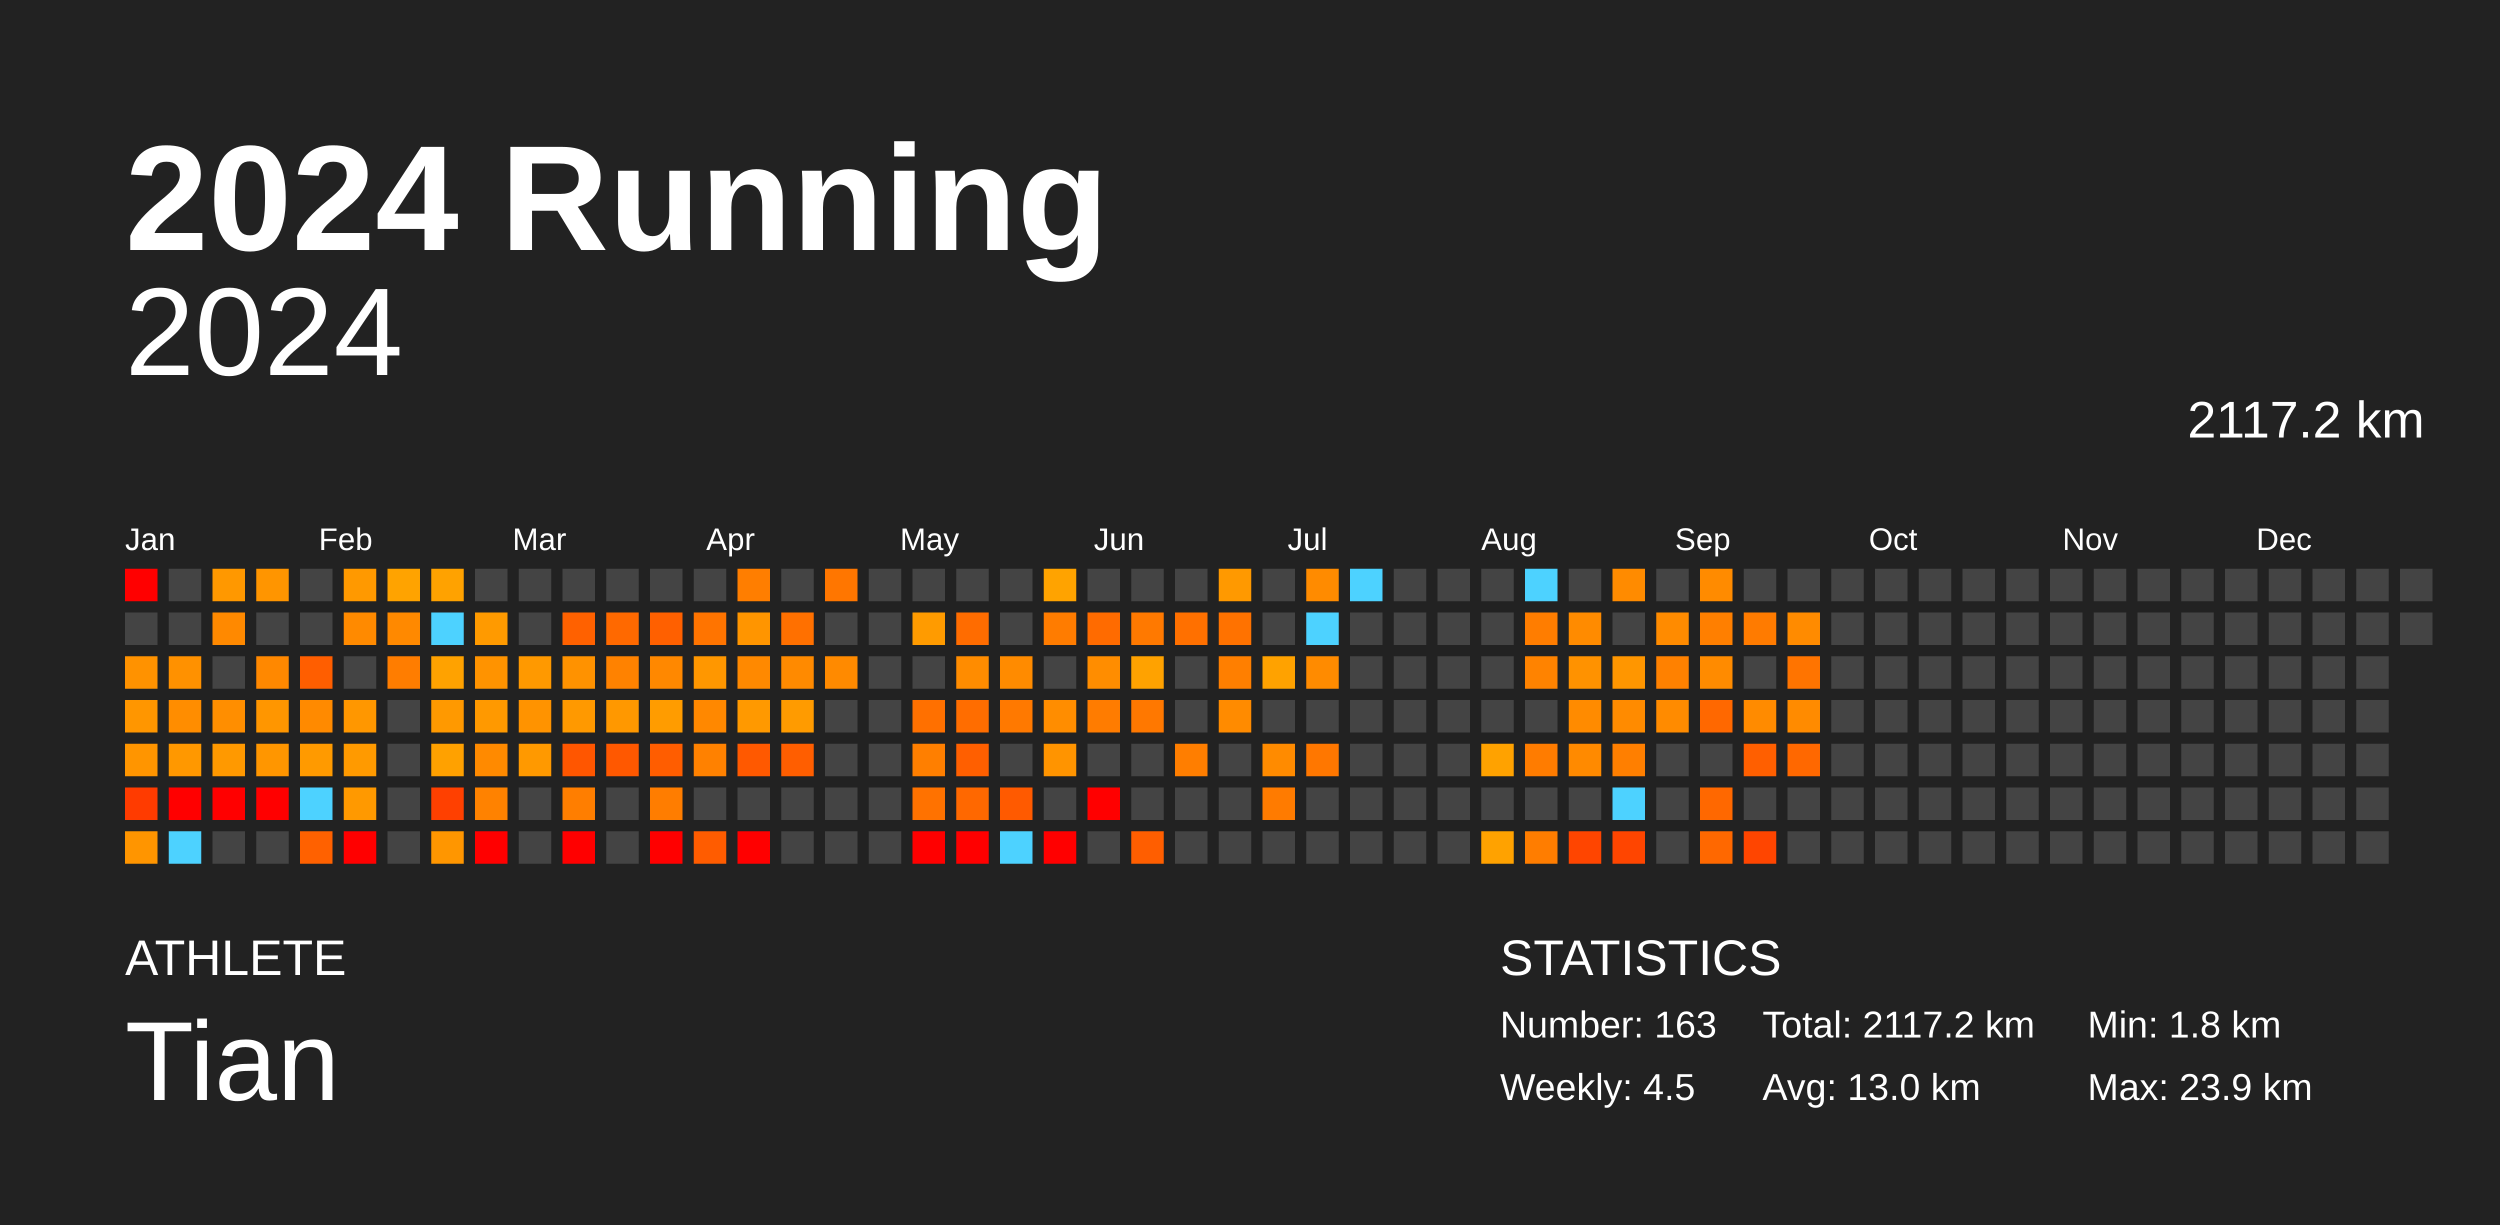
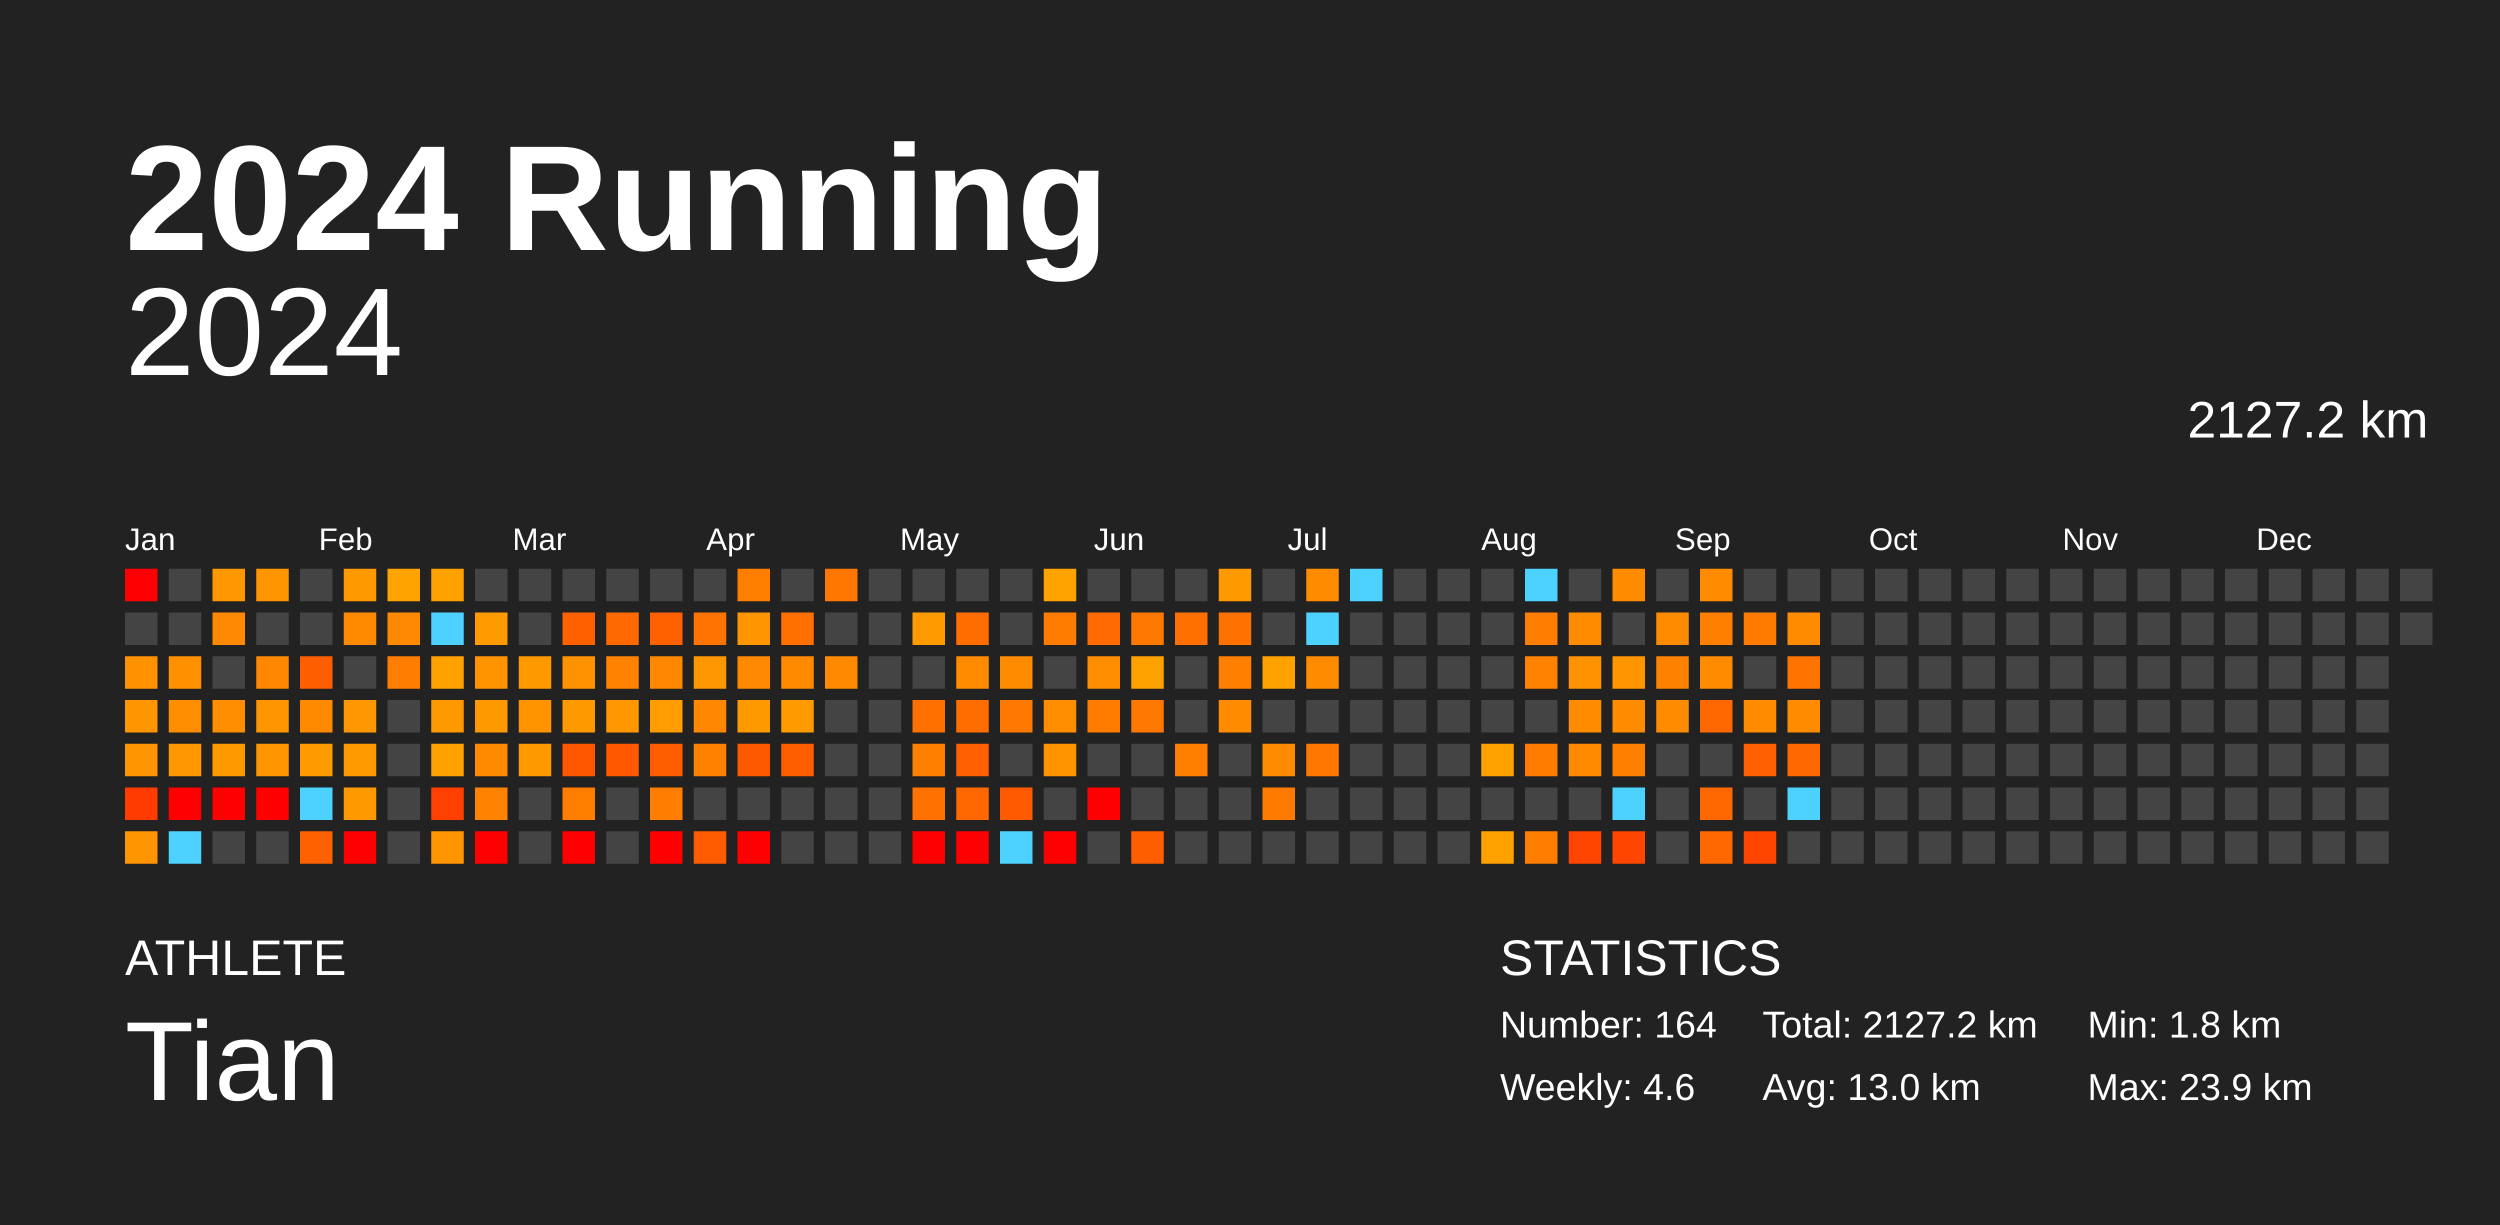
<svg xmlns="http://www.w3.org/2000/svg" baseProfile="full" height="98mm" version="1.1" viewBox="0,0,200,98" width="200mm">
  <defs />
  <rect fill="#222222" height="98" width="200" x="0" y="0" />
  <text fill="#FFFFFF" style="font-size:12px; font-family:Arial; font-weight:bold;" x="10" y="20">2024 Running</text>
  <text fill="#FFFFFF" style="font-size:4px; font-family:Arial" x="10" y="78">ATHLETE</text>
  <text fill="#FFFFFF" style="font-size:9px; font-family:Arial" x="10" y="88">Tian</text>
  <text fill="#FFFFFF" style="font-size:4px; font-family:Arial" x="120" y="78">STATISTICS</text>
-   <text fill="#FFFFFF" style="font-size:3px; font-family:Arial" x="120" y="83">Number: 163</text>
-   <text fill="#FFFFFF" style="font-size:3px; font-family:Arial" x="120" y="88">Weekly: 4.5</text>
-   <text fill="#FFFFFF" style="font-size:3px; font-family:Arial" x="141" y="83">Total: 2117.2 km</text>
+   <text fill="#FFFFFF" style="font-size:3px; font-family:Arial" x="120" y="83">Number: 164</text>
+   <text fill="#FFFFFF" style="font-size:3px; font-family:Arial" x="120" y="88">Weekly: 4.6</text>
+   <text fill="#FFFFFF" style="font-size:3px; font-family:Arial" x="141" y="83">Total: 2127.2 km</text>
  <text fill="#FFFFFF" style="font-size:3px; font-family:Arial" x="141" y="88">Avg: 13.0 km</text>
  <text fill="#FFFFFF" style="font-size:3px; font-family:Arial" x="167" y="83">Min: 1.8 km</text>
  <text fill="#FFFFFF" style="font-size:3px; font-family:Arial" x="167" y="88">Max: 23.9 km</text>
  <text alignment-baseline="hanging" fill="#FFFFFF" style="font-size:10.0px; font-family:Arial;" x="10" y="30">2024</text>
-   <text alignment-baseline="hanging" fill="#FFFFFF" style="font-size:4.125px; font-family:Arial;" x="175" y="35">2117.2 km</text>
+   <text alignment-baseline="hanging" fill="#FFFFFF" style="font-size:4.125px; font-family:Arial;" x="175" y="35">2127.2 km</text>
  <text fill="#FFFFFF" style="font-size:2.5px; font-family:Arial" x="10.0" y="44">Jan</text>
  <text fill="#FFFFFF" style="font-size:2.5px; font-family:Arial" x="25.5" y="44">Feb</text>
  <text fill="#FFFFFF" style="font-size:2.5px; font-family:Arial" x="41.0" y="44">Mar</text>
  <text fill="#FFFFFF" style="font-size:2.5px; font-family:Arial" x="56.5" y="44">Apr</text>
  <text fill="#FFFFFF" style="font-size:2.5px; font-family:Arial" x="72.0" y="44">May</text>
  <text fill="#FFFFFF" style="font-size:2.5px; font-family:Arial" x="87.5" y="44">Jun</text>
  <text fill="#FFFFFF" style="font-size:2.5px; font-family:Arial" x="103.0" y="44">Jul</text>
  <text fill="#FFFFFF" style="font-size:2.5px; font-family:Arial" x="118.5" y="44">Aug</text>
  <text fill="#FFFFFF" style="font-size:2.5px; font-family:Arial" x="134.0" y="44">Sep</text>
  <text fill="#FFFFFF" style="font-size:2.5px; font-family:Arial" x="149.5" y="44">Oct</text>
  <text fill="#FFFFFF" style="font-size:2.5px; font-family:Arial" x="165.0" y="44">Nov</text>
  <text fill="#FFFFFF" style="font-size:2.5px; font-family:Arial" x="180.5" y="44">Dec</text>
  <rect fill="red" height="2.6" width="2.6" x="10.0" y="45.5" />
  <rect fill="#444444" height="2.6" width="2.6" x="10.0" y="49.0" />
  <rect fill="#ff9200" height="2.6" width="2.6" x="10.0" y="52.5" />
  <rect fill="#ff9600" height="2.6" width="2.6" x="10.0" y="56.0" />
  <rect fill="#ff9500" height="2.6" width="2.6" x="10.0" y="59.5" />
  <rect fill="#ff3b00" height="2.6" width="2.6" x="10.0" y="63.0" />
  <rect fill="#ff9500" height="2.6" width="2.6" x="10.0" y="66.5" />
  <rect fill="#444444" height="2.6" width="2.6" x="13.5" y="45.5" />
  <rect fill="#444444" height="2.6" width="2.6" x="13.5" y="49.0" />
  <rect fill="#ff9100" height="2.6" width="2.6" x="13.5" y="52.5" />
  <rect fill="#ff8d00" height="2.6" width="2.6" x="13.5" y="56.0" />
  <rect fill="#ff9800" height="2.6" width="2.6" x="13.5" y="59.5" />
  <rect fill="red" height="2.6" width="2.6" x="13.5" y="63.0" />
  <rect fill="#4dd2ff" height="2.6" width="2.6" x="13.5" y="66.5" />
  <rect fill="#ff9800" height="2.6" width="2.6" x="17.0" y="45.5" />
  <rect fill="#ff8900" height="2.6" width="2.6" x="17.0" y="49.0" />
  <rect fill="#444444" height="2.6" width="2.6" x="17.0" y="52.5" />
  <rect fill="#ff8e00" height="2.6" width="2.6" x="17.0" y="56.0" />
  <rect fill="#ff9900" height="2.6" width="2.6" x="17.0" y="59.5" />
  <rect fill="red" height="2.6" width="2.6" x="17.0" y="63.0" />
  <rect fill="#444444" height="2.6" width="2.6" x="17.0" y="66.5" />
  <rect fill="#ff9500" height="2.6" width="2.6" x="20.5" y="45.5" />
  <rect fill="#444444" height="2.6" width="2.6" x="20.5" y="49.0" />
  <rect fill="#ff8800" height="2.6" width="2.6" x="20.5" y="52.5" />
  <rect fill="#ff9600" height="2.6" width="2.6" x="20.5" y="56.0" />
  <rect fill="#ff9600" height="2.6" width="2.6" x="20.5" y="59.5" />
  <rect fill="red" height="2.6" width="2.6" x="20.5" y="63.0" />
  <rect fill="#444444" height="2.6" width="2.6" x="20.5" y="66.5" />
  <rect fill="#444444" height="2.6" width="2.6" x="24.0" y="45.5" />
  <rect fill="#444444" height="2.6" width="2.6" x="24.0" y="49.0" />
  <rect fill="#ff5e00" height="2.6" width="2.6" x="24.0" y="52.5" />
  <rect fill="#ff8a00" height="2.6" width="2.6" x="24.0" y="56.0" />
  <rect fill="#ff9a00" height="2.6" width="2.6" x="24.0" y="59.5" />
  <rect fill="#4dd2ff" height="2.6" width="2.6" x="24.0" y="63.0" />
  <rect fill="#ff6100" height="2.6" width="2.6" x="24.0" y="66.5" />
  <rect fill="#ff9900" height="2.6" width="2.6" x="27.5" y="45.5" />
  <rect fill="#ff8a00" height="2.6" width="2.6" x="27.5" y="49.0" />
  <rect fill="#444444" height="2.6" width="2.6" x="27.5" y="52.5" />
  <rect fill="#ff9700" height="2.6" width="2.6" x="27.5" y="56.0" />
  <rect fill="#ff9a00" height="2.6" width="2.6" x="27.5" y="59.5" />
  <rect fill="#ff9900" height="2.6" width="2.6" x="27.5" y="63.0" />
  <rect fill="red" height="2.6" width="2.6" x="27.5" y="66.5" />
  <rect fill="#ffa300" height="2.6" width="2.6" x="31.0" y="45.5" />
  <rect fill="#ff8900" height="2.6" width="2.6" x="31.0" y="49.0" />
  <rect fill="#ff7d00" height="2.6" width="2.6" x="31.0" y="52.5" />
  <rect fill="#444444" height="2.6" width="2.6" x="31.0" y="56.0" />
  <rect fill="#444444" height="2.6" width="2.6" x="31.0" y="59.5" />
  <rect fill="#444444" height="2.6" width="2.6" x="31.0" y="63.0" />
  <rect fill="#444444" height="2.6" width="2.6" x="31.0" y="66.5" />
  <rect fill="#ffa200" height="2.6" width="2.6" x="34.5" y="45.5" />
  <rect fill="#4dd2ff" height="2.6" width="2.6" x="34.5" y="49.0" />
  <rect fill="#ffa200" height="2.6" width="2.6" x="34.5" y="52.5" />
  <rect fill="#ff9900" height="2.6" width="2.6" x="34.5" y="56.0" />
  <rect fill="#ffa100" height="2.6" width="2.6" x="34.5" y="59.5" />
  <rect fill="#ff4000" height="2.6" width="2.6" x="34.5" y="63.0" />
  <rect fill="#ff9600" height="2.6" width="2.6" x="34.5" y="66.5" />
  <rect fill="#444444" height="2.6" width="2.6" x="38.0" y="45.5" />
  <rect fill="#ff9a00" height="2.6" width="2.6" x="38.0" y="49.0" />
  <rect fill="#ff9300" height="2.6" width="2.6" x="38.0" y="52.5" />
  <rect fill="#ff9900" height="2.6" width="2.6" x="38.0" y="56.0" />
  <rect fill="#ff8a00" height="2.6" width="2.6" x="38.0" y="59.5" />
  <rect fill="#ff8200" height="2.6" width="2.6" x="38.0" y="63.0" />
  <rect fill="red" height="2.6" width="2.6" x="38.0" y="66.5" />
  <rect fill="#444444" height="2.6" width="2.6" x="41.5" y="45.5" />
  <rect fill="#444444" height="2.6" width="2.6" x="41.5" y="49.0" />
  <rect fill="#ff9900" height="2.6" width="2.6" x="41.5" y="52.5" />
  <rect fill="#ff9300" height="2.6" width="2.6" x="41.5" y="56.0" />
  <rect fill="#ff9900" height="2.6" width="2.6" x="41.5" y="59.5" />
  <rect fill="#444444" height="2.6" width="2.6" x="41.5" y="63.0" />
  <rect fill="#444444" height="2.6" width="2.6" x="41.5" y="66.5" />
  <rect fill="#444444" height="2.6" width="2.6" x="45.0" y="45.5" />
  <rect fill="#ff6100" height="2.6" width="2.6" x="45.0" y="49.0" />
  <rect fill="#ff9200" height="2.6" width="2.6" x="45.0" y="52.5" />
  <rect fill="#ff9900" height="2.6" width="2.6" x="45.0" y="56.0" />
  <rect fill="#ff5600" height="2.6" width="2.6" x="45.0" y="59.5" />
  <rect fill="#ff7e00" height="2.6" width="2.6" x="45.0" y="63.0" />
  <rect fill="red" height="2.6" width="2.6" x="45.0" y="66.5" />
  <rect fill="#444444" height="2.6" width="2.6" x="48.5" y="45.5" />
  <rect fill="#ff6900" height="2.6" width="2.6" x="48.5" y="49.0" />
  <rect fill="#ff8200" height="2.6" width="2.6" x="48.5" y="52.5" />
  <rect fill="#ff9800" height="2.6" width="2.6" x="48.5" y="56.0" />
  <rect fill="#ff5800" height="2.6" width="2.6" x="48.5" y="59.5" />
  <rect fill="#444444" height="2.6" width="2.6" x="48.5" y="63.0" />
  <rect fill="#444444" height="2.6" width="2.6" x="48.5" y="66.5" />
  <rect fill="#444444" height="2.6" width="2.6" x="52.0" y="45.5" />
  <rect fill="#ff6000" height="2.6" width="2.6" x="52.0" y="49.0" />
  <rect fill="#ff8800" height="2.6" width="2.6" x="52.0" y="52.5" />
  <rect fill="#ff9c00" height="2.6" width="2.6" x="52.0" y="56.0" />
  <rect fill="#ff5d00" height="2.6" width="2.6" x="52.0" y="59.5" />
  <rect fill="#ff7d00" height="2.6" width="2.6" x="52.0" y="63.0" />
  <rect fill="red" height="2.6" width="2.6" x="52.0" y="66.5" />
  <rect fill="#444444" height="2.6" width="2.6" x="55.5" y="45.5" />
  <rect fill="#ff7400" height="2.6" width="2.6" x="55.5" y="49.0" />
  <rect fill="#ff9700" height="2.6" width="2.6" x="55.5" y="52.5" />
  <rect fill="#ff8800" height="2.6" width="2.6" x="55.5" y="56.0" />
  <rect fill="#ff8100" height="2.6" width="2.6" x="55.5" y="59.5" />
  <rect fill="#444444" height="2.6" width="2.6" x="55.5" y="63.0" />
  <rect fill="#ff5c00" height="2.6" width="2.6" x="55.5" y="66.5" />
  <rect fill="#ff7e00" height="2.6" width="2.6" x="59.0" y="45.5" />
  <rect fill="#ff9500" height="2.6" width="2.6" x="59.0" y="49.0" />
  <rect fill="#ff8900" height="2.6" width="2.6" x="59.0" y="52.5" />
  <rect fill="#ff9900" height="2.6" width="2.6" x="59.0" y="56.0" />
  <rect fill="#ff5900" height="2.6" width="2.6" x="59.0" y="59.5" />
  <rect fill="#444444" height="2.6" width="2.6" x="59.0" y="63.0" />
  <rect fill="red" height="2.6" width="2.6" x="59.0" y="66.5" />
  <rect fill="#444444" height="2.6" width="2.6" x="62.5" y="45.5" />
  <rect fill="#ff7000" height="2.6" width="2.6" x="62.5" y="49.0" />
  <rect fill="#ff8a00" height="2.6" width="2.6" x="62.5" y="52.5" />
  <rect fill="#ff9b00" height="2.6" width="2.6" x="62.5" y="56.0" />
  <rect fill="#ff5e00" height="2.6" width="2.6" x="62.5" y="59.5" />
  <rect fill="#444444" height="2.6" width="2.6" x="62.5" y="63.0" />
  <rect fill="#444444" height="2.6" width="2.6" x="62.5" y="66.5" />
  <rect fill="#ff7600" height="2.6" width="2.6" x="66.0" y="45.5" />
  <rect fill="#444444" height="2.6" width="2.6" x="66.0" y="49.0" />
  <rect fill="#ff8a00" height="2.6" width="2.6" x="66.0" y="52.5" />
  <rect fill="#444444" height="2.6" width="2.6" x="66.0" y="56.0" />
  <rect fill="#444444" height="2.6" width="2.6" x="66.0" y="59.5" />
  <rect fill="#444444" height="2.6" width="2.6" x="66.0" y="63.0" />
  <rect fill="#444444" height="2.6" width="2.6" x="66.0" y="66.5" />
  <rect fill="#444444" height="2.6" width="2.6" x="69.5" y="45.5" />
  <rect fill="#444444" height="2.6" width="2.6" x="69.5" y="49.0" />
  <rect fill="#444444" height="2.6" width="2.6" x="69.5" y="52.5" />
  <rect fill="#444444" height="2.6" width="2.6" x="69.5" y="56.0" />
  <rect fill="#444444" height="2.6" width="2.6" x="69.5" y="59.5" />
  <rect fill="#444444" height="2.6" width="2.6" x="69.5" y="63.0" />
  <rect fill="#444444" height="2.6" width="2.6" x="69.5" y="66.5" />
  <rect fill="#444444" height="2.6" width="2.6" x="73.0" y="45.5" />
  <rect fill="#ff9b00" height="2.6" width="2.6" x="73.0" y="49.0" />
  <rect fill="#444444" height="2.6" width="2.6" x="73.0" y="52.5" />
  <rect fill="#ff7000" height="2.6" width="2.6" x="73.0" y="56.0" />
  <rect fill="#ff7f00" height="2.6" width="2.6" x="73.0" y="59.5" />
  <rect fill="#ff7200" height="2.6" width="2.6" x="73.0" y="63.0" />
  <rect fill="red" height="2.6" width="2.6" x="73.0" y="66.5" />
  <rect fill="#444444" height="2.6" width="2.6" x="76.5" y="45.5" />
  <rect fill="#ff6c00" height="2.6" width="2.6" x="76.5" y="49.0" />
  <rect fill="#ff8c00" height="2.6" width="2.6" x="76.5" y="52.5" />
  <rect fill="#ff6d00" height="2.6" width="2.6" x="76.5" y="56.0" />
  <rect fill="#ff5f00" height="2.6" width="2.6" x="76.5" y="59.5" />
  <rect fill="#ff6800" height="2.6" width="2.6" x="76.5" y="63.0" />
  <rect fill="red" height="2.6" width="2.6" x="76.5" y="66.5" />
  <rect fill="#444444" height="2.6" width="2.6" x="80.0" y="45.5" />
  <rect fill="#444444" height="2.6" width="2.6" x="80.0" y="49.0" />
  <rect fill="#ff8b00" height="2.6" width="2.6" x="80.0" y="52.5" />
  <rect fill="#ff7900" height="2.6" width="2.6" x="80.0" y="56.0" />
  <rect fill="#444444" height="2.6" width="2.6" x="80.0" y="59.5" />
  <rect fill="#ff5a00" height="2.6" width="2.6" x="80.0" y="63.0" />
  <rect fill="#4dd2ff" height="2.6" width="2.6" x="80.0" y="66.5" />
  <rect fill="#ffa300" height="2.6" width="2.6" x="83.5" y="45.5" />
  <rect fill="#ff7c00" height="2.6" width="2.6" x="83.5" y="49.0" />
  <rect fill="#444444" height="2.6" width="2.6" x="83.5" y="52.5" />
  <rect fill="#ff8d00" height="2.6" width="2.6" x="83.5" y="56.0" />
  <rect fill="#ff9400" height="2.6" width="2.6" x="83.5" y="59.5" />
  <rect fill="#444444" height="2.6" width="2.6" x="83.5" y="63.0" />
  <rect fill="red" height="2.6" width="2.6" x="83.5" y="66.5" />
  <rect fill="#444444" height="2.6" width="2.6" x="87.0" y="45.5" />
  <rect fill="#ff6b00" height="2.6" width="2.6" x="87.0" y="49.0" />
  <rect fill="#ff8d00" height="2.6" width="2.6" x="87.0" y="52.5" />
  <rect fill="#ff7c00" height="2.6" width="2.6" x="87.0" y="56.0" />
  <rect fill="#444444" height="2.6" width="2.6" x="87.0" y="59.5" />
  <rect fill="red" height="2.6" width="2.6" x="87.0" y="63.0" />
  <rect fill="#444444" height="2.6" width="2.6" x="87.0" y="66.5" />
  <rect fill="#444444" height="2.6" width="2.6" x="90.5" y="45.5" />
  <rect fill="#ff7900" height="2.6" width="2.6" x="90.5" y="49.0" />
  <rect fill="#ffa200" height="2.6" width="2.6" x="90.5" y="52.5" />
  <rect fill="#ff7800" height="2.6" width="2.6" x="90.5" y="56.0" />
  <rect fill="#444444" height="2.6" width="2.6" x="90.5" y="59.5" />
  <rect fill="#444444" height="2.6" width="2.6" x="90.5" y="63.0" />
  <rect fill="#ff5e00" height="2.6" width="2.6" x="90.5" y="66.5" />
  <rect fill="#444444" height="2.6" width="2.6" x="94.0" y="45.5" />
  <rect fill="#ff7000" height="2.6" width="2.6" x="94.0" y="49.0" />
  <rect fill="#444444" height="2.6" width="2.6" x="94.0" y="52.5" />
  <rect fill="#444444" height="2.6" width="2.6" x="94.0" y="56.0" />
  <rect fill="#ff7e00" height="2.6" width="2.6" x="94.0" y="59.5" />
  <rect fill="#444444" height="2.6" width="2.6" x="94.0" y="63.0" />
  <rect fill="#444444" height="2.6" width="2.6" x="94.0" y="66.5" />
  <rect fill="#ff9900" height="2.6" width="2.6" x="97.5" y="45.5" />
  <rect fill="#ff7200" height="2.6" width="2.6" x="97.5" y="49.0" />
  <rect fill="#ff7f00" height="2.6" width="2.6" x="97.5" y="52.5" />
  <rect fill="#ff8b00" height="2.6" width="2.6" x="97.5" y="56.0" />
  <rect fill="#444444" height="2.6" width="2.6" x="97.5" y="59.5" />
  <rect fill="#444444" height="2.6" width="2.6" x="97.5" y="63.0" />
  <rect fill="#444444" height="2.6" width="2.6" x="97.5" y="66.5" />
  <rect fill="#444444" height="2.6" width="2.6" x="101.0" y="45.5" />
  <rect fill="#444444" height="2.6" width="2.6" x="101.0" y="49.0" />
  <rect fill="#ffa200" height="2.6" width="2.6" x="101.0" y="52.5" />
  <rect fill="#444444" height="2.6" width="2.6" x="101.0" y="56.0" />
  <rect fill="#ff8b00" height="2.6" width="2.6" x="101.0" y="59.5" />
  <rect fill="#ff7b00" height="2.6" width="2.6" x="101.0" y="63.0" />
  <rect fill="#444444" height="2.6" width="2.6" x="101.0" y="66.5" />
  <rect fill="#ff8b00" height="2.6" width="2.6" x="104.5" y="45.5" />
  <rect fill="#4dd2ff" height="2.6" width="2.6" x="104.5" y="49.0" />
  <rect fill="#ff8b00" height="2.6" width="2.6" x="104.5" y="52.5" />
  <rect fill="#444444" height="2.6" width="2.6" x="104.5" y="56.0" />
  <rect fill="#ff7700" height="2.6" width="2.6" x="104.5" y="59.5" />
  <rect fill="#444444" height="2.6" width="2.6" x="104.5" y="63.0" />
  <rect fill="#444444" height="2.6" width="2.6" x="104.5" y="66.5" />
  <rect fill="#4dd2ff" height="2.6" width="2.6" x="108.0" y="45.5" />
  <rect fill="#444444" height="2.6" width="2.6" x="108.0" y="49.0" />
  <rect fill="#444444" height="2.6" width="2.6" x="108.0" y="52.5" />
  <rect fill="#444444" height="2.6" width="2.6" x="108.0" y="56.0" />
  <rect fill="#444444" height="2.6" width="2.6" x="108.0" y="59.5" />
  <rect fill="#444444" height="2.6" width="2.6" x="108.0" y="63.0" />
  <rect fill="#444444" height="2.6" width="2.6" x="108.0" y="66.5" />
  <rect fill="#444444" height="2.6" width="2.6" x="111.5" y="45.5" />
  <rect fill="#444444" height="2.6" width="2.6" x="111.5" y="49.0" />
  <rect fill="#444444" height="2.6" width="2.6" x="111.5" y="52.5" />
  <rect fill="#444444" height="2.6" width="2.6" x="111.5" y="56.0" />
  <rect fill="#444444" height="2.6" width="2.6" x="111.5" y="59.5" />
  <rect fill="#444444" height="2.6" width="2.6" x="111.5" y="63.0" />
  <rect fill="#444444" height="2.6" width="2.6" x="111.5" y="66.5" />
  <rect fill="#444444" height="2.6" width="2.6" x="115.0" y="45.5" />
  <rect fill="#444444" height="2.6" width="2.6" x="115.0" y="49.0" />
  <rect fill="#444444" height="2.6" width="2.6" x="115.0" y="52.5" />
  <rect fill="#444444" height="2.6" width="2.6" x="115.0" y="56.0" />
  <rect fill="#444444" height="2.6" width="2.6" x="115.0" y="59.5" />
  <rect fill="#444444" height="2.6" width="2.6" x="115.0" y="63.0" />
  <rect fill="#444444" height="2.6" width="2.6" x="115.0" y="66.5" />
  <rect fill="#444444" height="2.6" width="2.6" x="118.5" y="45.5" />
  <rect fill="#444444" height="2.6" width="2.6" x="118.5" y="49.0" />
  <rect fill="#444444" height="2.6" width="2.6" x="118.5" y="52.5" />
  <rect fill="#444444" height="2.6" width="2.6" x="118.5" y="56.0" />
  <rect fill="#ffa200" height="2.6" width="2.6" x="118.5" y="59.5" />
  <rect fill="#444444" height="2.6" width="2.6" x="118.5" y="63.0" />
  <rect fill="#ffa200" height="2.6" width="2.6" x="118.5" y="66.5" />
  <rect fill="#4dd2ff" height="2.6" width="2.6" x="122.0" y="45.5" />
  <rect fill="#ff7d00" height="2.6" width="2.6" x="122.0" y="49.0" />
  <rect fill="#ff8300" height="2.6" width="2.6" x="122.0" y="52.5" />
  <rect fill="#444444" height="2.6" width="2.6" x="122.0" y="56.0" />
  <rect fill="#ff7c00" height="2.6" width="2.6" x="122.0" y="59.5" />
  <rect fill="#444444" height="2.6" width="2.6" x="122.0" y="63.0" />
  <rect fill="#ff7d00" height="2.6" width="2.6" x="122.0" y="66.5" />
  <rect fill="#444444" height="2.6" width="2.6" x="125.5" y="45.5" />
  <rect fill="#ff8b00" height="2.6" width="2.6" x="125.5" y="49.0" />
  <rect fill="#ff9200" height="2.6" width="2.6" x="125.5" y="52.5" />
  <rect fill="#ff8b00" height="2.6" width="2.6" x="125.5" y="56.0" />
  <rect fill="#ff8a00" height="2.6" width="2.6" x="125.5" y="59.5" />
  <rect fill="#444444" height="2.6" width="2.6" x="125.5" y="63.0" />
  <rect fill="#ff4500" height="2.6" width="2.6" x="125.5" y="66.5" />
  <rect fill="#ff8b00" height="2.6" width="2.6" x="129.0" y="45.5" />
  <rect fill="#444444" height="2.6" width="2.6" x="129.0" y="49.0" />
  <rect fill="#ff9600" height="2.6" width="2.6" x="129.0" y="52.5" />
  <rect fill="#ff8b00" height="2.6" width="2.6" x="129.0" y="56.0" />
  <rect fill="#ff7f00" height="2.6" width="2.6" x="129.0" y="59.5" />
  <rect fill="#4dd2ff" height="2.6" width="2.6" x="129.0" y="63.0" />
  <rect fill="#ff4500" height="2.6" width="2.6" x="129.0" y="66.5" />
  <rect fill="#444444" height="2.6" width="2.6" x="132.5" y="45.5" />
  <rect fill="#ff8b00" height="2.6" width="2.6" x="132.5" y="49.0" />
  <rect fill="#ff8100" height="2.6" width="2.6" x="132.5" y="52.5" />
  <rect fill="#ff8b00" height="2.6" width="2.6" x="132.5" y="56.0" />
  <rect fill="#444444" height="2.6" width="2.6" x="132.5" y="59.5" />
  <rect fill="#444444" height="2.6" width="2.6" x="132.5" y="63.0" />
  <rect fill="#444444" height="2.6" width="2.6" x="132.5" y="66.5" />
  <rect fill="#ff8b00" height="2.6" width="2.6" x="136.0" y="45.5" />
  <rect fill="#ff7f00" height="2.6" width="2.6" x="136.0" y="49.0" />
  <rect fill="#ff8b00" height="2.6" width="2.6" x="136.0" y="52.5" />
  <rect fill="#ff6800" height="2.6" width="2.6" x="136.0" y="56.0" />
  <rect fill="#444444" height="2.6" width="2.6" x="136.0" y="59.5" />
  <rect fill="#ff6800" height="2.6" width="2.6" x="136.0" y="63.0" />
  <rect fill="#ff6800" height="2.6" width="2.6" x="136.0" y="66.5" />
  <rect fill="#444444" height="2.6" width="2.6" x="139.5" y="45.5" />
  <rect fill="#ff7b00" height="2.6" width="2.6" x="139.5" y="49.0" />
  <rect fill="#444444" height="2.6" width="2.6" x="139.5" y="52.5" />
  <rect fill="#ff8b00" height="2.6" width="2.6" x="139.5" y="56.0" />
  <rect fill="#ff5f00" height="2.6" width="2.6" x="139.5" y="59.5" />
  <rect fill="#444444" height="2.6" width="2.6" x="139.5" y="63.0" />
  <rect fill="#ff4500" height="2.6" width="2.6" x="139.5" y="66.5" />
  <rect fill="#444444" height="2.6" width="2.6" x="143.0" y="45.5" />
  <rect fill="#ff8b00" height="2.6" width="2.6" x="143.0" y="49.0" />
  <rect fill="#ff7400" height="2.6" width="2.6" x="143.0" y="52.5" />
  <rect fill="#ff8b00" height="2.6" width="2.6" x="143.0" y="56.0" />
  <rect fill="#ff6800" height="2.6" width="2.6" x="143.0" y="59.5" />
-   <rect fill="#444444" height="2.6" width="2.6" x="143.0" y="63.0" />
+   <rect fill="#4dd2ff" height="2.6" width="2.6" x="143.0" y="63.0" />
  <rect fill="#444444" height="2.6" width="2.6" x="143.0" y="66.5" />
  <rect fill="#444444" height="2.6" width="2.6" x="146.5" y="45.5" />
  <rect fill="#444444" height="2.6" width="2.6" x="146.5" y="49.0" />
  <rect fill="#444444" height="2.6" width="2.6" x="146.5" y="52.5" />
  <rect fill="#444444" height="2.6" width="2.6" x="146.5" y="56.0" />
  <rect fill="#444444" height="2.6" width="2.6" x="146.5" y="59.5" />
  <rect fill="#444444" height="2.6" width="2.6" x="146.5" y="63.0" />
  <rect fill="#444444" height="2.6" width="2.6" x="146.5" y="66.5" />
  <rect fill="#444444" height="2.6" width="2.6" x="150.0" y="45.5" />
  <rect fill="#444444" height="2.6" width="2.6" x="150.0" y="49.0" />
  <rect fill="#444444" height="2.6" width="2.6" x="150.0" y="52.5" />
  <rect fill="#444444" height="2.6" width="2.6" x="150.0" y="56.0" />
  <rect fill="#444444" height="2.6" width="2.6" x="150.0" y="59.5" />
  <rect fill="#444444" height="2.6" width="2.6" x="150.0" y="63.0" />
  <rect fill="#444444" height="2.6" width="2.6" x="150.0" y="66.5" />
  <rect fill="#444444" height="2.6" width="2.6" x="153.5" y="45.5" />
  <rect fill="#444444" height="2.6" width="2.6" x="153.5" y="49.0" />
  <rect fill="#444444" height="2.6" width="2.6" x="153.5" y="52.5" />
  <rect fill="#444444" height="2.6" width="2.6" x="153.5" y="56.0" />
  <rect fill="#444444" height="2.6" width="2.6" x="153.5" y="59.5" />
  <rect fill="#444444" height="2.6" width="2.6" x="153.5" y="63.0" />
  <rect fill="#444444" height="2.6" width="2.6" x="153.5" y="66.5" />
  <rect fill="#444444" height="2.6" width="2.6" x="157.0" y="45.5" />
  <rect fill="#444444" height="2.6" width="2.6" x="157.0" y="49.0" />
  <rect fill="#444444" height="2.6" width="2.6" x="157.0" y="52.5" />
  <rect fill="#444444" height="2.6" width="2.6" x="157.0" y="56.0" />
  <rect fill="#444444" height="2.6" width="2.6" x="157.0" y="59.5" />
  <rect fill="#444444" height="2.6" width="2.6" x="157.0" y="63.0" />
  <rect fill="#444444" height="2.6" width="2.6" x="157.0" y="66.5" />
  <rect fill="#444444" height="2.6" width="2.6" x="160.5" y="45.5" />
  <rect fill="#444444" height="2.6" width="2.6" x="160.5" y="49.0" />
  <rect fill="#444444" height="2.6" width="2.6" x="160.5" y="52.5" />
  <rect fill="#444444" height="2.6" width="2.6" x="160.5" y="56.0" />
  <rect fill="#444444" height="2.6" width="2.6" x="160.5" y="59.5" />
  <rect fill="#444444" height="2.6" width="2.6" x="160.5" y="63.0" />
  <rect fill="#444444" height="2.6" width="2.6" x="160.5" y="66.5" />
  <rect fill="#444444" height="2.6" width="2.6" x="164.0" y="45.5" />
  <rect fill="#444444" height="2.6" width="2.6" x="164.0" y="49.0" />
  <rect fill="#444444" height="2.6" width="2.6" x="164.0" y="52.5" />
  <rect fill="#444444" height="2.6" width="2.6" x="164.0" y="56.0" />
  <rect fill="#444444" height="2.6" width="2.6" x="164.0" y="59.5" />
  <rect fill="#444444" height="2.6" width="2.6" x="164.0" y="63.0" />
  <rect fill="#444444" height="2.6" width="2.6" x="164.0" y="66.5" />
  <rect fill="#444444" height="2.6" width="2.6" x="167.5" y="45.5" />
  <rect fill="#444444" height="2.6" width="2.6" x="167.5" y="49.0" />
  <rect fill="#444444" height="2.6" width="2.6" x="167.5" y="52.5" />
  <rect fill="#444444" height="2.6" width="2.6" x="167.5" y="56.0" />
  <rect fill="#444444" height="2.6" width="2.6" x="167.5" y="59.5" />
  <rect fill="#444444" height="2.6" width="2.6" x="167.5" y="63.0" />
  <rect fill="#444444" height="2.6" width="2.6" x="167.5" y="66.5" />
  <rect fill="#444444" height="2.6" width="2.6" x="171.0" y="45.5" />
  <rect fill="#444444" height="2.6" width="2.6" x="171.0" y="49.0" />
  <rect fill="#444444" height="2.6" width="2.6" x="171.0" y="52.5" />
  <rect fill="#444444" height="2.6" width="2.6" x="171.0" y="56.0" />
  <rect fill="#444444" height="2.6" width="2.6" x="171.0" y="59.5" />
  <rect fill="#444444" height="2.6" width="2.6" x="171.0" y="63.0" />
  <rect fill="#444444" height="2.6" width="2.6" x="171.0" y="66.5" />
  <rect fill="#444444" height="2.6" width="2.6" x="174.5" y="45.5" />
  <rect fill="#444444" height="2.6" width="2.6" x="174.5" y="49.0" />
  <rect fill="#444444" height="2.6" width="2.6" x="174.5" y="52.5" />
  <rect fill="#444444" height="2.6" width="2.6" x="174.5" y="56.0" />
  <rect fill="#444444" height="2.6" width="2.6" x="174.5" y="59.5" />
  <rect fill="#444444" height="2.6" width="2.6" x="174.5" y="63.0" />
  <rect fill="#444444" height="2.6" width="2.6" x="174.5" y="66.5" />
  <rect fill="#444444" height="2.6" width="2.6" x="178.0" y="45.5" />
  <rect fill="#444444" height="2.6" width="2.6" x="178.0" y="49.0" />
  <rect fill="#444444" height="2.6" width="2.6" x="178.0" y="52.5" />
  <rect fill="#444444" height="2.6" width="2.6" x="178.0" y="56.0" />
  <rect fill="#444444" height="2.6" width="2.6" x="178.0" y="59.5" />
  <rect fill="#444444" height="2.6" width="2.6" x="178.0" y="63.0" />
  <rect fill="#444444" height="2.6" width="2.6" x="178.0" y="66.5" />
  <rect fill="#444444" height="2.6" width="2.6" x="181.5" y="45.5" />
  <rect fill="#444444" height="2.6" width="2.6" x="181.5" y="49.0" />
  <rect fill="#444444" height="2.6" width="2.6" x="181.5" y="52.5" />
  <rect fill="#444444" height="2.6" width="2.6" x="181.5" y="56.0" />
  <rect fill="#444444" height="2.6" width="2.6" x="181.5" y="59.5" />
  <rect fill="#444444" height="2.6" width="2.6" x="181.5" y="63.0" />
  <rect fill="#444444" height="2.6" width="2.6" x="181.5" y="66.5" />
  <rect fill="#444444" height="2.6" width="2.6" x="185.0" y="45.5" />
  <rect fill="#444444" height="2.6" width="2.6" x="185.0" y="49.0" />
  <rect fill="#444444" height="2.6" width="2.6" x="185.0" y="52.5" />
  <rect fill="#444444" height="2.6" width="2.6" x="185.0" y="56.0" />
  <rect fill="#444444" height="2.6" width="2.6" x="185.0" y="59.5" />
  <rect fill="#444444" height="2.6" width="2.6" x="185.0" y="63.0" />
  <rect fill="#444444" height="2.6" width="2.6" x="185.0" y="66.5" />
  <rect fill="#444444" height="2.6" width="2.6" x="188.5" y="45.5" />
  <rect fill="#444444" height="2.6" width="2.6" x="188.5" y="49.0" />
  <rect fill="#444444" height="2.6" width="2.6" x="188.5" y="52.5" />
  <rect fill="#444444" height="2.6" width="2.6" x="188.5" y="56.0" />
  <rect fill="#444444" height="2.6" width="2.6" x="188.5" y="59.5" />
  <rect fill="#444444" height="2.6" width="2.6" x="188.5" y="63.0" />
  <rect fill="#444444" height="2.6" width="2.6" x="188.5" y="66.5" />
  <rect fill="#444444" height="2.6" width="2.6" x="192.0" y="45.5" />
  <rect fill="#444444" height="2.6" width="2.6" x="192.0" y="49.0" />
</svg>
